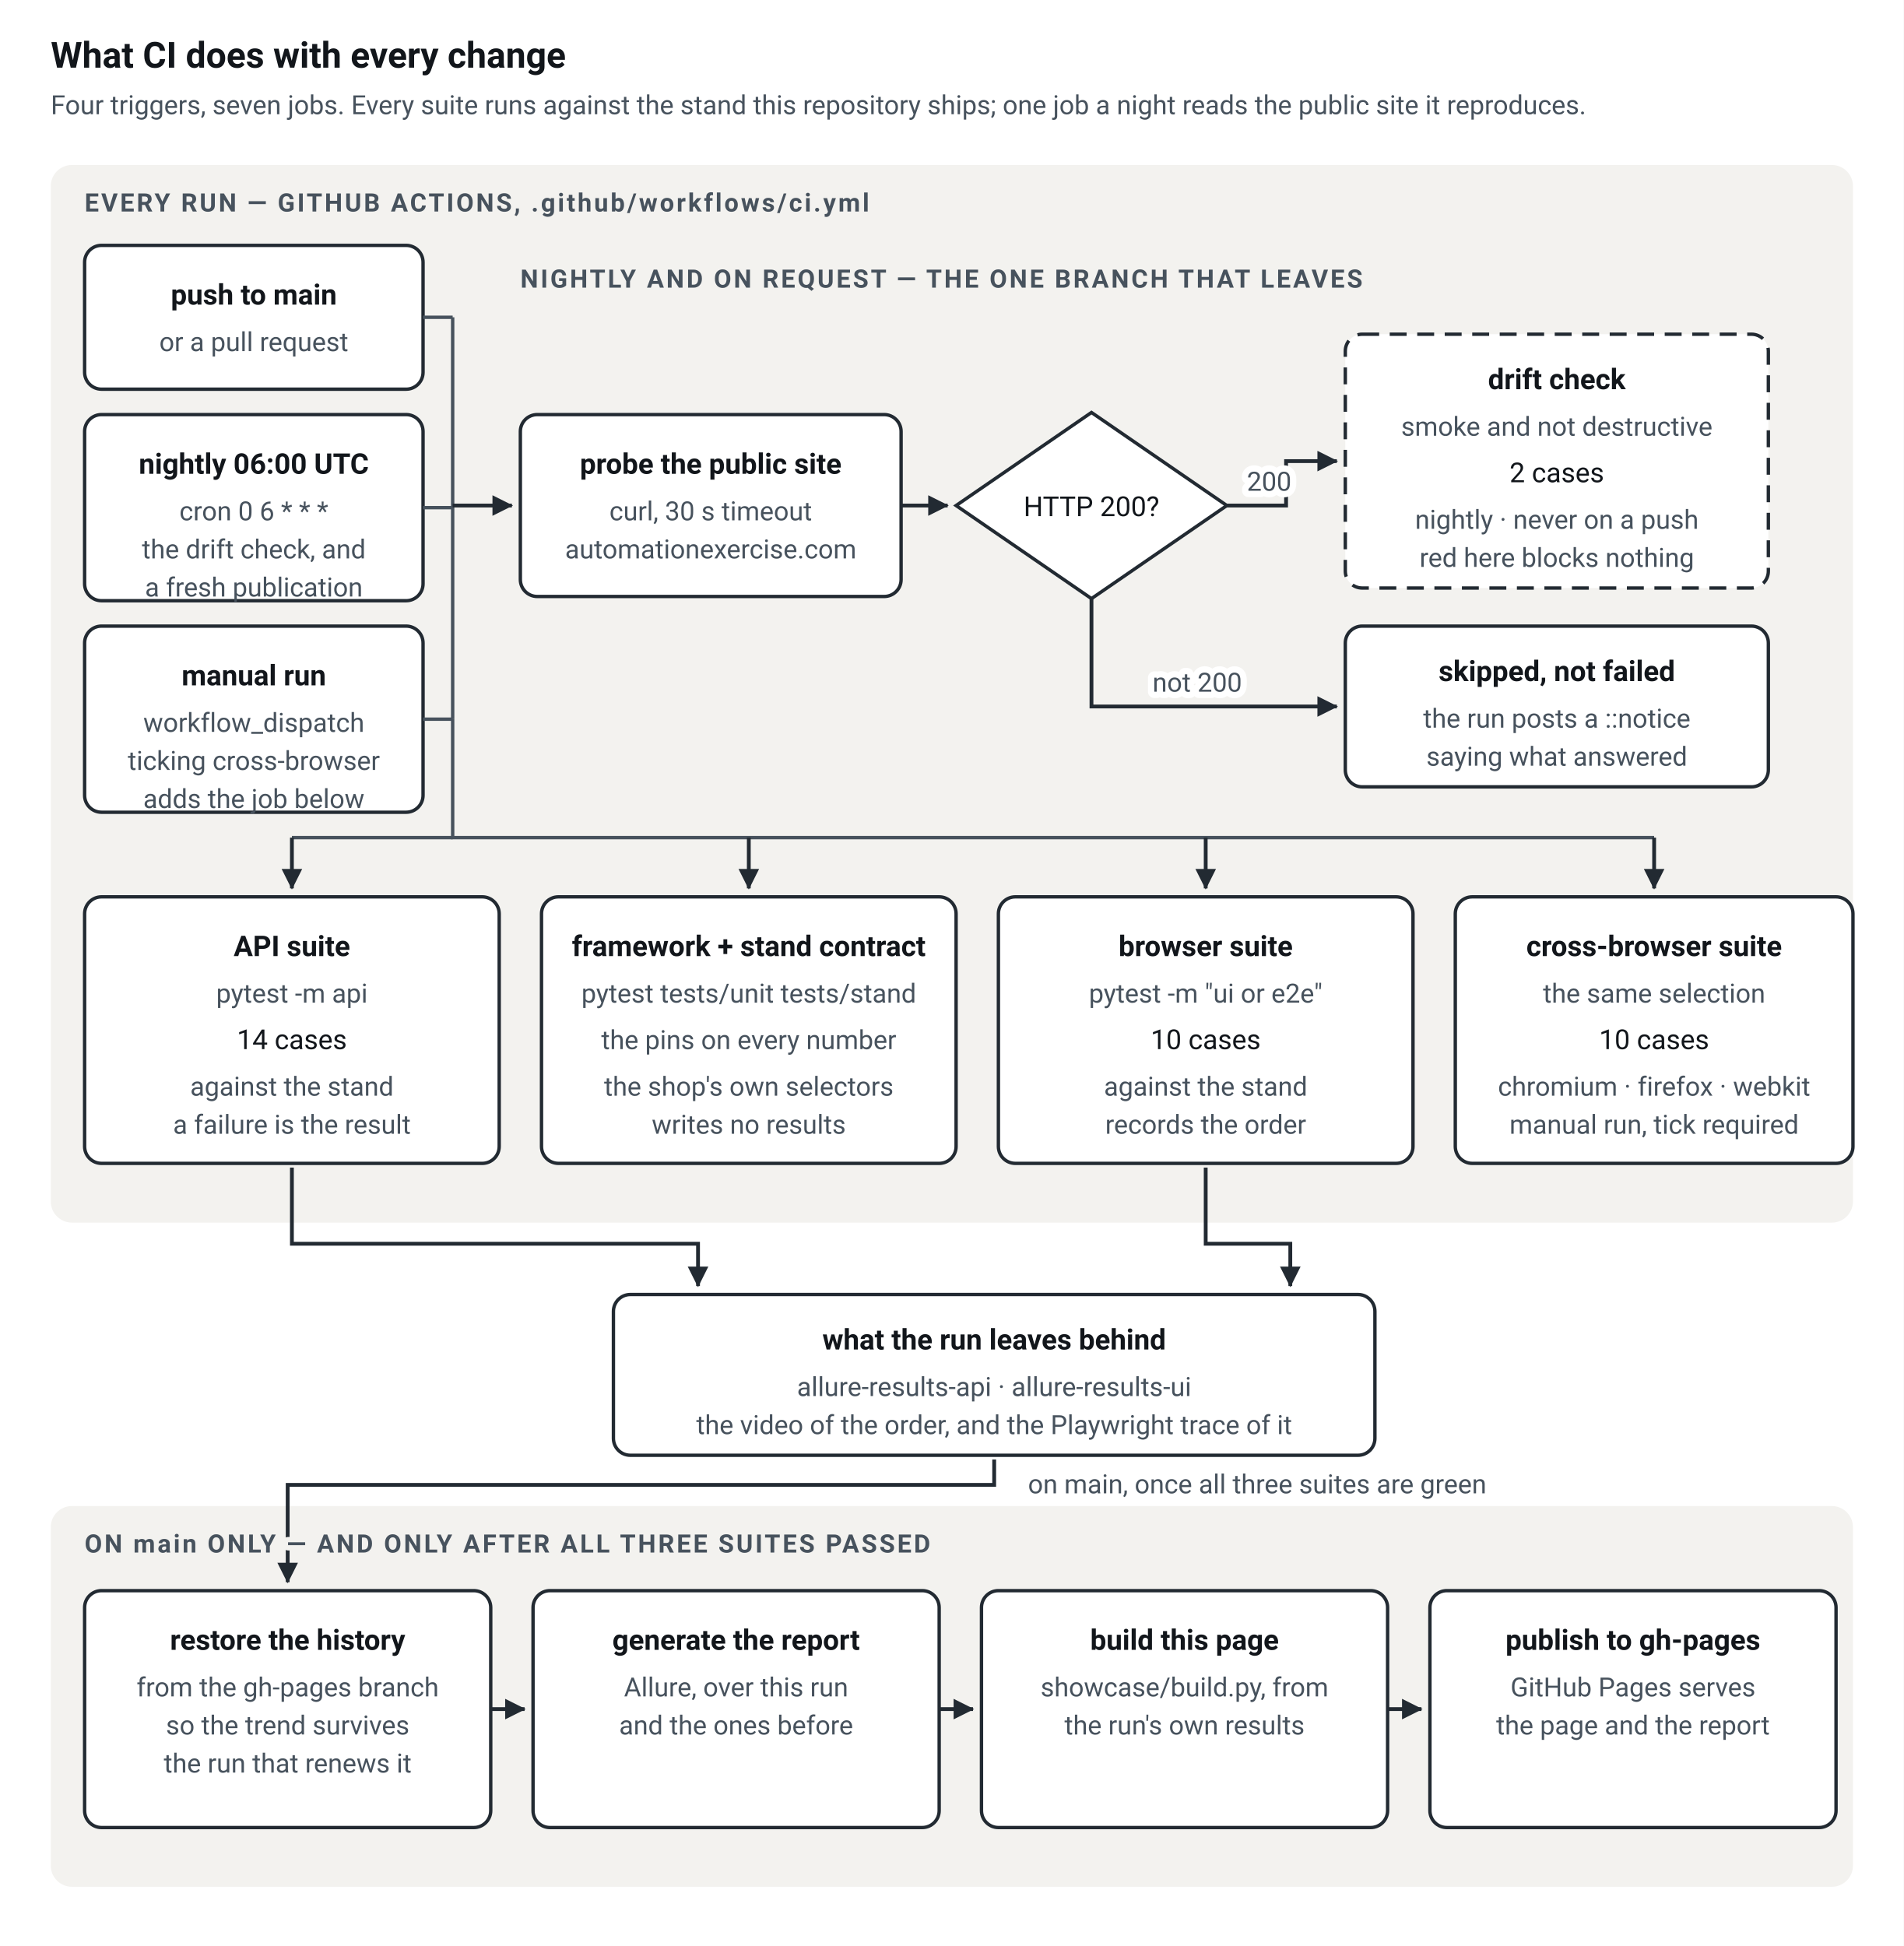
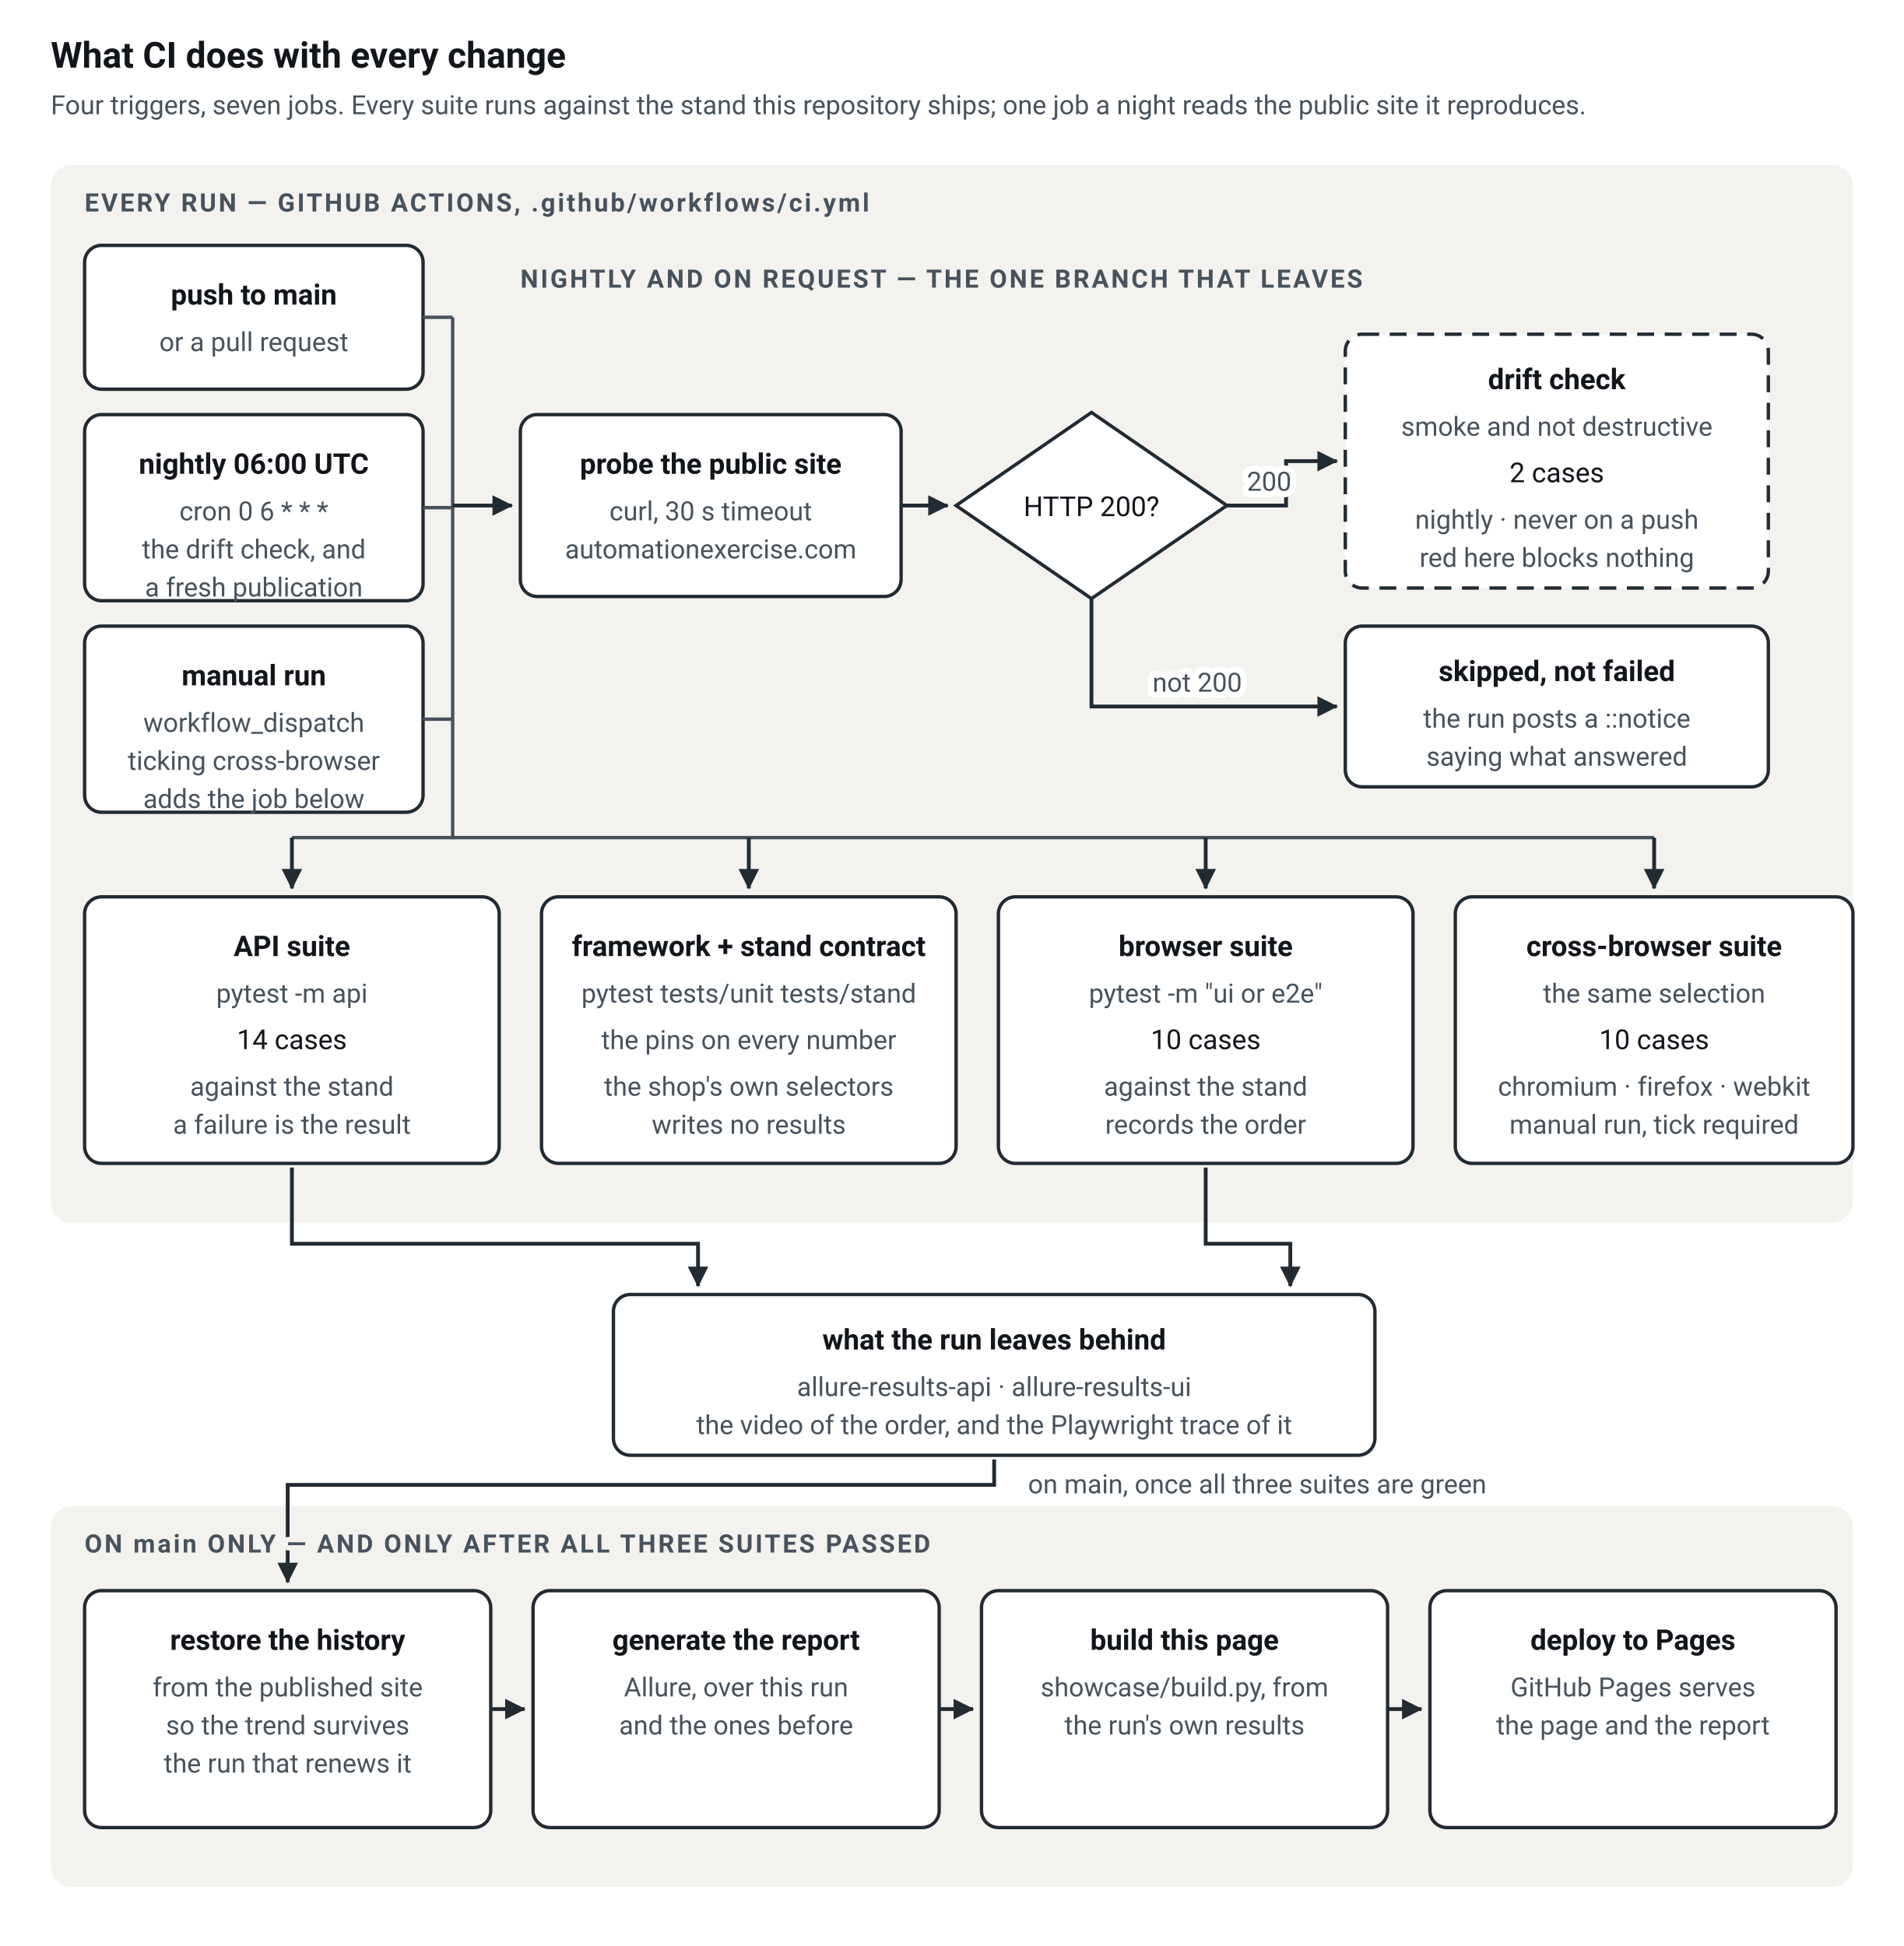
<svg xmlns="http://www.w3.org/2000/svg" viewBox="0 0 900 920" width="900" height="920" role="img" aria-labelledby="ci-title ci-desc" font-family="system-ui, -apple-system, Segoe UI, Roboto, sans-serif">
  <style>
    .plate { fill: #ffffff; }
    .zone  { fill: #f3f2ef; }
    .box   { fill: #ffffff; stroke: #222a32; stroke-width: 1.6; }
    .dashed { stroke-dasharray: 8 5; }
    .gate  { fill: #ffffff; stroke: #222a32; stroke-width: 1.6; }
    .lab   { fill: #47525d; font-size: 12px; font-weight: 600; letter-spacing: .09em;
             paint-order: stroke; stroke: #f3f2ef; stroke-width: 5px; stroke-linejoin: round; }
    .h     { fill: #12161b; font-size: 17px; font-weight: 650; }
    .sub   { fill: #47525d; font-size: 12.5px; }
    .t2    { fill: #12161b; font-size: 13.5px; font-weight: 650; }
    .b     { fill: #12161b; font-size: 13px; }
    .m     { fill: #47525d; font-size: 12.5px; }
    .on-line { fill: #47525d; font-size: 12.5px;
               paint-order: stroke; stroke: #ffffff; stroke-width: 6px; stroke-linejoin: round; }
    .arrow { stroke: #222a32; stroke-width: 1.8; fill: none; marker-end: url(#head); }
    .link  { stroke: #47525d; stroke-width: 1.6; fill: none; }
  </style>
  <defs>
    <marker id="head" viewBox="0 0 10 10" refX="8.5" refY="5" markerWidth="6" markerHeight="6" orient="auto-start-reverse">
      <path d="M0,0.5 L9,5 L0,9.5 z" fill="#222a32" />
    </marker>
  </defs>
  <rect class="plate" x="0" y="0" width="900" height="920" />
  <text class="h" x="24" y="32">What CI does with every change</text>
  <text class="sub" x="24" y="54">Four triggers, seven jobs. Every suite runs against the stand this repository ships; one job a night reads the public site it reproduces.</text>
  <rect class="zone" x="24" y="78" width="852" height="500" rx="10" />
  <rect class="box" x="40" y="116" width="160" height="68" rx="8" />
  <text class="t2" x="120" y="144" text-anchor="middle">push to main</text>
  <text class="m" x="120" y="166" text-anchor="middle">or a pull request</text>
  <rect class="box" x="40" y="196" width="160" height="88" rx="8" />
  <text class="t2" x="120" y="224" text-anchor="middle">nightly 06:00 UTC</text>
  <text class="m" x="120" y="246" text-anchor="middle">cron 0 6 * * *</text>
  <text class="m" x="120" y="264" text-anchor="middle">the drift check, and</text>
  <text class="m" x="120" y="282" text-anchor="middle">a fresh publication</text>
  <rect class="box" x="40" y="296" width="160" height="88" rx="8" />
  <text class="t2" x="120" y="324" text-anchor="middle">manual run</text>
  <text class="m" x="120" y="346" text-anchor="middle">workflow_dispatch</text>
  <text class="m" x="120" y="364" text-anchor="middle">ticking cross-browser</text>
  <text class="m" x="120" y="382" text-anchor="middle">adds the job below</text>
  <path class="link" d="M200,150 L214,150" />
  <path class="link" d="M200,240 L214,240" />
  <path class="link" d="M200,340 L214,340" />
  <path class="link" d="M214,150 L214,340" />
  <rect class="box" x="246" y="196" width="180" height="86" rx="8" />
  <text class="t2" x="336" y="224" text-anchor="middle">probe the public site</text>
  <text class="m" x="336" y="246" text-anchor="middle">curl, 30 s timeout</text>
  <text class="m" x="336" y="264" text-anchor="middle">automationexercise.com</text>
  <path class="gate" d="M516,195 L580,239 L516,283 L452,239 z" />
  <text class="b" x="516" y="244" text-anchor="middle">HTTP 200?</text>
  <rect class="box dashed" x="636" y="158" width="200" height="120" rx="8" />
  <text class="t2" x="736" y="184" text-anchor="middle">drift check</text>
  <text class="m" x="736" y="206" text-anchor="middle">smoke and not destructive</text>
  <text class="b" x="736" y="228" text-anchor="middle">2 cases</text>
  <text class="m" x="736" y="250" text-anchor="middle">nightly · never on a push</text>
  <text class="m" x="736" y="268" text-anchor="middle">red here blocks nothing</text>
  <rect class="box" x="636" y="296" width="200" height="76" rx="8" />
  <text class="t2" x="736" y="322" text-anchor="middle">skipped, not failed</text>
  <text class="m" x="736" y="344" text-anchor="middle">the run posts a ::notice</text>
  <text class="m" x="736" y="362" text-anchor="middle">saying what answered</text>
  <path class="arrow" d="M214,239 L242,239" />
  <path class="arrow" d="M426,239 L448,239" />
  <path class="arrow" d="M580,239 L608,239 L608,218 L632,218" />
  <text class="on-line" x="600" y="232" text-anchor="middle">200</text>
  <path class="arrow" d="M516,283 L516,334 L632,334" />
  <text class="on-line" x="566" y="327" text-anchor="middle">not 200</text>
  <path class="link" d="M214,340 L214,396 L782,396" />
  <path class="link" d="M214,396 L138,396" />
  <path class="arrow" d="M138,396 L138,420" />
  <path class="arrow" d="M354,396 L354,420" />
  <path class="arrow" d="M570,396 L570,420" />
  <path class="arrow" d="M782,396 L782,420" />
  <rect class="box" x="40" y="424" width="196" height="126" rx="8" />
  <text class="t2" x="138" y="452" text-anchor="middle">API suite</text>
  <text class="m" x="138" y="474" text-anchor="middle">pytest -m api</text>
  <text class="b" x="138" y="496" text-anchor="middle">14 cases</text>
  <text class="m" x="138" y="518" text-anchor="middle">against the stand</text>
  <text class="m" x="138" y="536" text-anchor="middle">a failure is the result</text>
  <rect class="box" x="256" y="424" width="196" height="126" rx="8" />
  <text class="t2" x="354" y="452" text-anchor="middle">framework + stand contract</text>
  <text class="m" x="354" y="474" text-anchor="middle">pytest tests/unit tests/stand</text>
  <text class="m" x="354" y="496" text-anchor="middle">the pins on every number</text>
  <text class="m" x="354" y="518" text-anchor="middle">the shop's own selectors</text>
  <text class="m" x="354" y="536" text-anchor="middle">writes no results</text>
  <rect class="box" x="472" y="424" width="196" height="126" rx="8" />
  <text class="t2" x="570" y="452" text-anchor="middle">browser suite</text>
  <text class="m" x="570" y="474" text-anchor="middle">pytest -m "ui or e2e"</text>
  <text class="b" x="570" y="496" text-anchor="middle">10 cases</text>
  <text class="m" x="570" y="518" text-anchor="middle">against the stand</text>
  <text class="m" x="570" y="536" text-anchor="middle">records the order</text>
  <rect class="box" x="688" y="424" width="188" height="126" rx="8" />
  <text class="t2" x="782" y="452" text-anchor="middle">cross-browser suite</text>
  <text class="m" x="782" y="474" text-anchor="middle">the same selection</text>
  <text class="b" x="782" y="496" text-anchor="middle">10 cases</text>
  <text class="m" x="782" y="518" text-anchor="middle">chromium · firefox · webkit</text>
  <text class="m" x="782" y="536" text-anchor="middle">manual run, tick required</text>
  <rect class="box" x="290" y="612" width="360" height="76" rx="8" />
  <text class="t2" x="470" y="638" text-anchor="middle">what the run leaves behind</text>
  <text class="m" x="470" y="660" text-anchor="middle">allure-results-api · allure-results-ui</text>
  <text class="m" x="470" y="678" text-anchor="middle">the video of the order, and the Playwright trace of it</text>
  <path class="arrow" d="M138,552 L138,588 L330,588 L330,608" />
  <path class="arrow" d="M570,552 L570,588 L610,588 L610,608" />
  <rect class="zone" x="24" y="712" width="852" height="180" rx="10" />
  <rect class="box" x="40" y="752" width="192" height="112" rx="8" />
  <text class="t2" x="136" y="780" text-anchor="middle">restore the history</text>
-   <text class="m" x="136" y="802" text-anchor="middle">from the gh-pages branch</text>
+   <text class="m" x="136" y="802" text-anchor="middle">from the published site</text>
  <text class="m" x="136" y="820" text-anchor="middle">so the trend survives</text>
  <text class="m" x="136" y="838" text-anchor="middle">the run that renews it</text>
  <rect class="box" x="252" y="752" width="192" height="112" rx="8" />
  <text class="t2" x="348" y="780" text-anchor="middle">generate the report</text>
  <text class="m" x="348" y="802" text-anchor="middle">Allure, over this run</text>
  <text class="m" x="348" y="820" text-anchor="middle">and the ones before</text>
  <rect class="box" x="464" y="752" width="192" height="112" rx="8" />
  <text class="t2" x="560" y="780" text-anchor="middle">build this page</text>
  <text class="m" x="560" y="802" text-anchor="middle">showcase/build.py, from</text>
  <text class="m" x="560" y="820" text-anchor="middle">the run's own results</text>
  <rect class="box" x="676" y="752" width="192" height="112" rx="8" />
-   <text class="t2" x="772" y="780" text-anchor="middle">publish to gh-pages</text>
+   <text class="t2" x="772" y="780" text-anchor="middle">deploy to Pages</text>
  <text class="m" x="772" y="802" text-anchor="middle">GitHub Pages serves</text>
  <text class="m" x="772" y="820" text-anchor="middle">the page and the report</text>
  <path class="arrow" d="M232,808 L248,808" />
  <path class="arrow" d="M444,808 L460,808" />
  <path class="arrow" d="M656,808 L672,808" />
  <path class="arrow" d="M470,690 L470,702 L136,702 L136,748" />
  <text class="m" x="486" y="706">on main, once all three suites are green</text>
  <text class="lab" x="40" y="100">EVERY RUN — GITHUB ACTIONS, .github/workflows/ci.yml</text>
  <text class="lab" x="246" y="136">NIGHTLY AND ON REQUEST — THE ONE BRANCH THAT LEAVES</text>
  <text class="lab" x="40" y="734">ON main ONLY — AND ONLY AFTER ALL THREE SUITES PASSED</text>
</svg>
